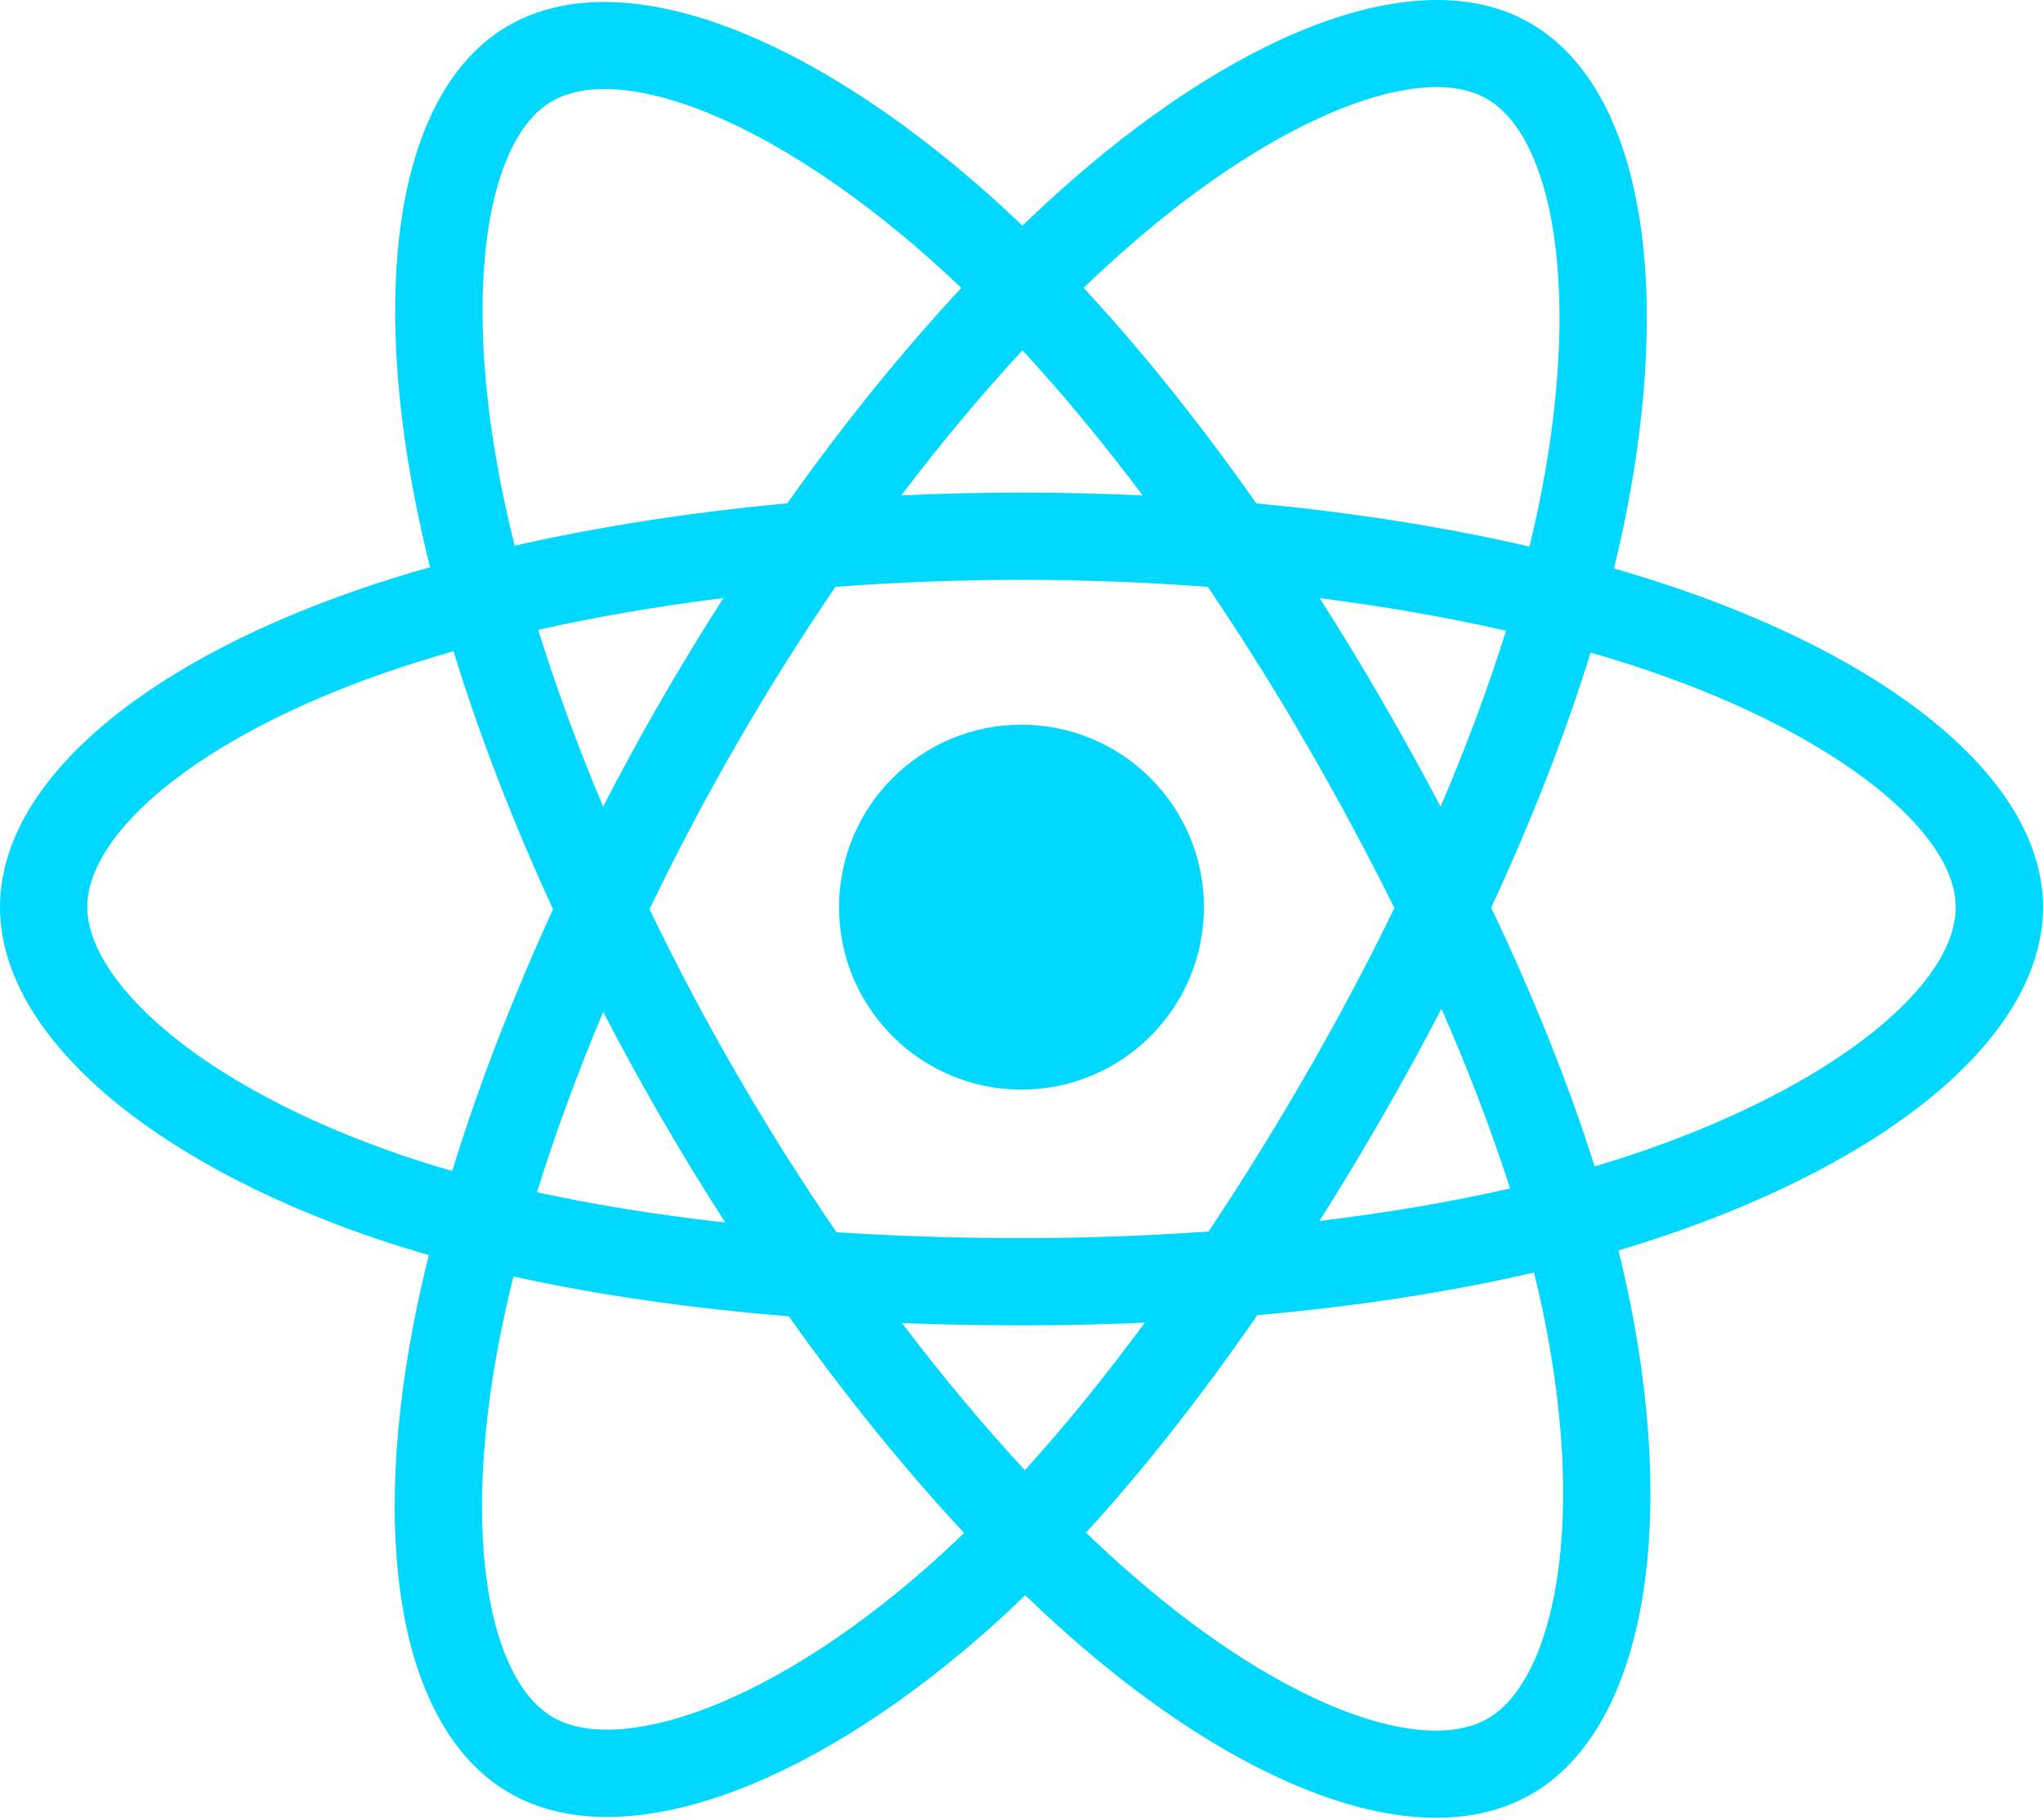
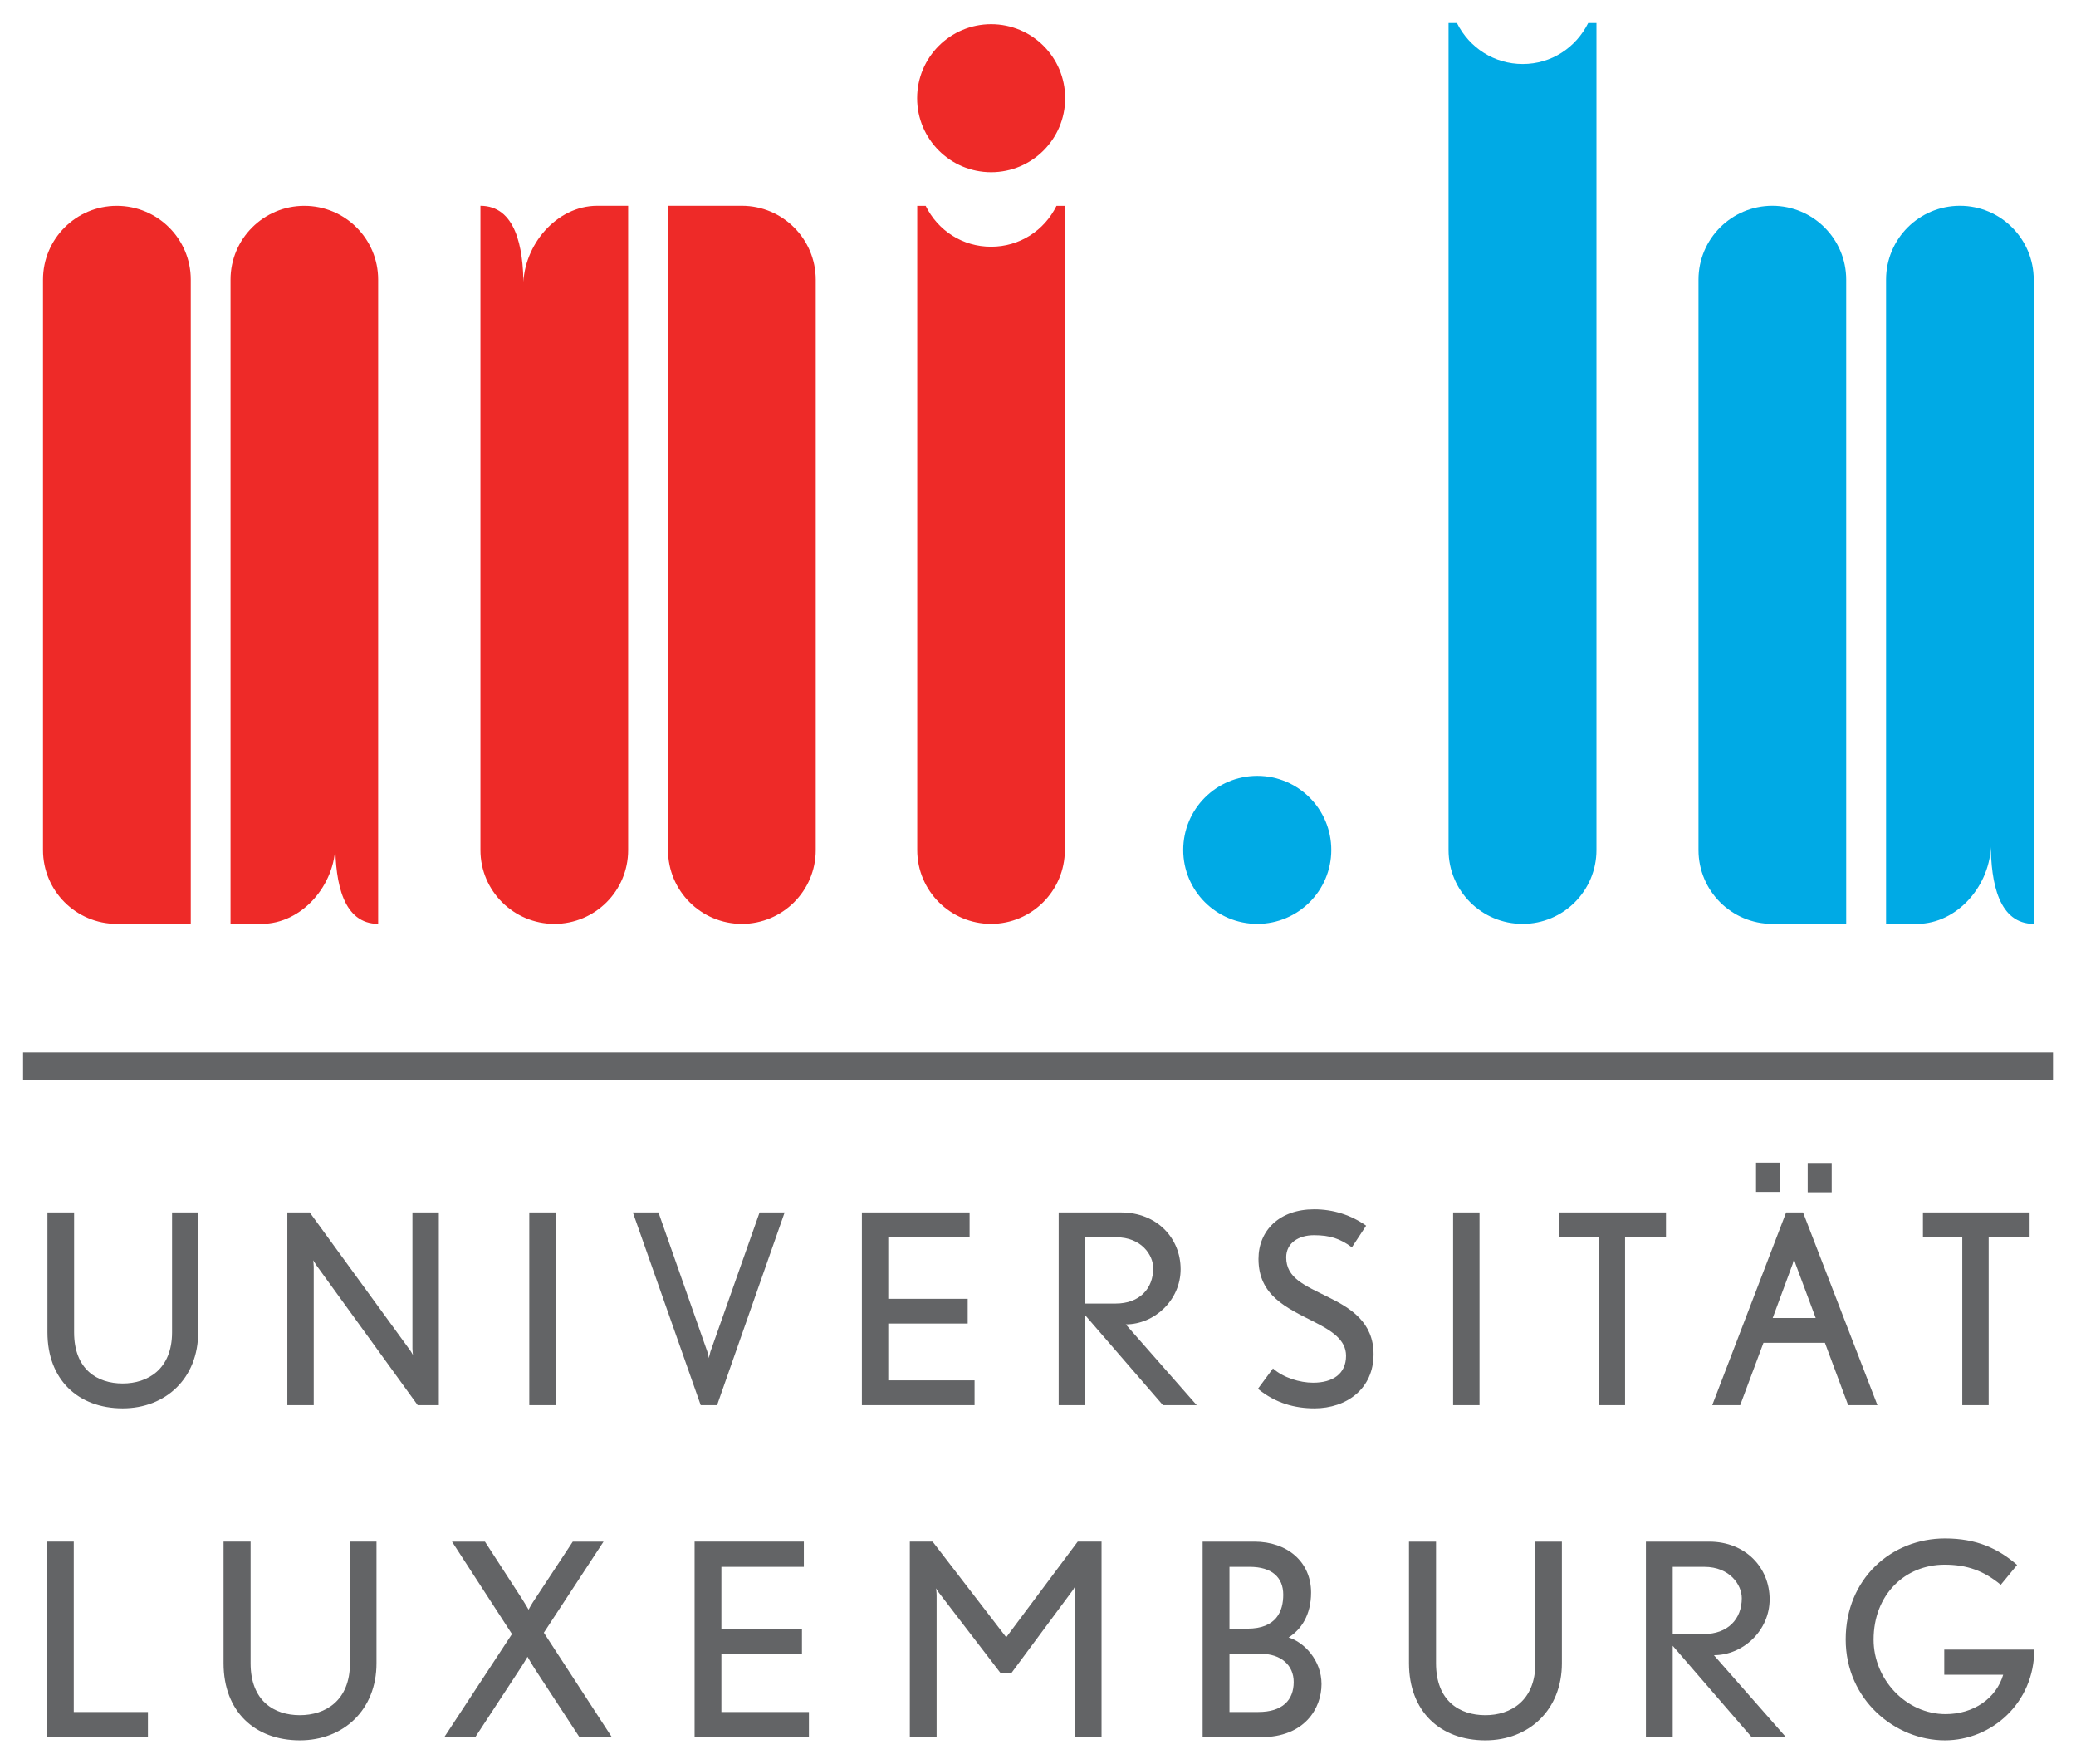
- <svg xmlns="http://www.w3.org/2000/svg" aria-hidden="true" role="img" class="iconify iconify--logos" width="35.93" height="32" preserveAspectRatio="xMidYMid meet" viewBox="0 0 256 228">
-   <path fill="#00D8FF" d="M210.483 73.824a171.49 171.49 0 0 0-8.24-2.597c.465-1.9.893-3.777 1.273-5.621c6.238-30.281 2.16-54.676-11.769-62.708c-13.355-7.7-35.196.329-57.254 19.526a171.23 171.23 0 0 0-6.375 5.848a155.866 155.866 0 0 0-4.241-3.917C100.759 3.829 77.587-4.822 63.673 3.233C50.33 10.957 46.379 33.89 51.995 62.588a170.974 170.974 0 0 0 1.892 8.48c-3.28.932-6.445 1.924-9.474 2.98C17.309 83.498 0 98.307 0 113.668c0 15.865 18.582 31.778 46.812 41.427a145.52 145.52 0 0 0 6.921 2.165a167.467 167.467 0 0 0-2.01 9.138c-5.354 28.2-1.173 50.591 12.134 58.266c13.744 7.926 36.812-.22 59.273-19.855a145.567 145.567 0 0 0 5.342-4.923a168.064 168.064 0 0 0 6.92 6.314c21.758 18.722 43.246 26.282 56.54 18.586c13.731-7.949 18.194-32.003 12.4-61.268a145.016 145.016 0 0 0-1.535-6.842c1.62-.48 3.21-.974 4.76-1.488c29.348-9.723 48.443-25.443 48.443-41.52c0-15.417-17.868-30.326-45.517-39.844Zm-6.365 70.984c-1.4.463-2.836.91-4.3 1.345c-3.24-10.257-7.612-21.163-12.963-32.432c5.106-11 9.31-21.767 12.459-31.957c2.619.758 5.16 1.557 7.61 2.4c23.69 8.156 38.14 20.213 38.14 29.504c0 9.896-15.606 22.743-40.946 31.14Zm-10.514 20.834c2.562 12.94 2.927 24.64 1.23 33.787c-1.524 8.219-4.59 13.698-8.382 15.893c-8.067 4.67-25.32-1.4-43.927-17.412a156.726 156.726 0 0 1-6.437-5.87c7.214-7.889 14.423-17.06 21.459-27.246c12.376-1.098 24.068-2.894 34.671-5.345a134.17 134.17 0 0 1 1.386 6.193ZM87.276 214.515c-7.882 2.783-14.16 2.863-17.955.675c-8.075-4.657-11.432-22.636-6.853-46.752a156.923 156.923 0 0 1 1.869-8.499c10.486 2.32 22.093 3.988 34.498 4.994c7.084 9.967 14.501 19.128 21.976 27.15a134.668 134.668 0 0 1-4.877 4.492c-9.933 8.682-19.886 14.842-28.658 17.94ZM50.35 144.747c-12.483-4.267-22.792-9.812-29.858-15.863c-6.35-5.437-9.555-10.836-9.555-15.216c0-9.322 13.897-21.212 37.076-29.293c2.813-.98 5.757-1.905 8.812-2.773c3.204 10.42 7.406 21.315 12.477 32.332c-5.137 11.18-9.399 22.249-12.634 32.792a134.718 134.718 0 0 1-6.318-1.979Zm12.378-84.26c-4.811-24.587-1.616-43.134 6.425-47.789c8.564-4.958 27.502 2.111 47.463 19.835a144.318 144.318 0 0 1 3.841 3.545c-7.438 7.987-14.787 17.08-21.808 26.988c-12.04 1.116-23.565 2.908-34.161 5.309a160.342 160.342 0 0 1-1.76-7.887Zm110.427 27.268a347.8 347.8 0 0 0-7.785-12.803c8.168 1.033 15.994 2.404 23.343 4.08c-2.206 7.072-4.956 14.465-8.193 22.045a381.151 381.151 0 0 0-7.365-13.322Zm-45.032-43.861c5.044 5.465 10.096 11.566 15.065 18.186a322.04 322.04 0 0 0-30.257-.006c4.974-6.559 10.069-12.652 15.192-18.18ZM82.802 87.83a323.167 323.167 0 0 0-7.227 13.238c-3.184-7.553-5.909-14.98-8.134-22.152c7.304-1.634 15.093-2.97 23.209-3.984a321.524 321.524 0 0 0-7.848 12.897Zm8.081 65.352c-8.385-.936-16.291-2.203-23.593-3.793c2.26-7.3 5.045-14.885 8.298-22.6a321.187 321.187 0 0 0 7.257 13.246c2.594 4.48 5.28 8.868 8.038 13.147Zm37.542 31.03c-5.184-5.592-10.354-11.779-15.403-18.433c4.902.192 9.899.29 14.978.29c5.218 0 10.376-.117 15.453-.343c-4.985 6.774-10.018 12.97-15.028 18.486Zm52.198-57.817c3.422 7.8 6.306 15.345 8.596 22.52c-7.422 1.694-15.436 3.058-23.88 4.071a382.417 382.417 0 0 0 7.859-13.026a347.403 347.403 0 0 0 7.425-13.565Zm-16.898 8.101a358.557 358.557 0 0 1-12.281 19.815a329.4 329.4 0 0 1-23.444.823c-7.967 0-15.716-.248-23.178-.732a310.202 310.202 0 0 1-12.513-19.846h.001a307.41 307.41 0 0 1-10.923-20.627a310.278 310.278 0 0 1 10.89-20.637l-.001.001a307.318 307.318 0 0 1 12.413-19.761c7.613-.576 15.42-.876 23.31-.876H128c7.926 0 15.743.303 23.354.883a329.357 329.357 0 0 1 12.335 19.695a358.489 358.489 0 0 1 11.036 20.54a329.472 329.472 0 0 1-11 20.722Zm22.56-122.124c8.572 4.944 11.906 24.881 6.52 51.026c-.344 1.668-.73 3.367-1.15 5.09c-10.622-2.452-22.155-4.275-34.23-5.408c-7.034-10.017-14.323-19.124-21.64-27.008a160.789 160.789 0 0 1 5.888-5.4c18.9-16.447 36.564-22.941 44.612-18.3ZM128 90.808c12.625 0 22.86 10.235 22.86 22.86s-10.235 22.86-22.86 22.86s-22.86-10.235-22.86-22.86s10.235-22.86 22.86-22.86Z" />
+ <svg xmlns="http://www.w3.org/2000/svg" version="1.1" width="450.494" height="382.609" id="svg8562">
+   <defs id="defs8564" />
+   <g transform="translate(-124.7531,-341.0577)" id="layer1">
+     <path d="m 261.034,385.709 0.029,0 0,139.806 c 0,8.833 -7.156,16 -16.007,16 -8.844,0 -16.047,-7.167 -16.047,-16 l 0,-139.806 -0.007,0 c 7.569,0.011 9.34,8.815 9.34,17.398 l -0.036,0 c 0,-8.844 7.189,-17.398 16.043,-17.398 l 6.685,0 z m 24.714,0 0,0 c 8.826,0 16.022,7.181 16.022,16.033 l 0,123.773 c 0,8.833 -7.196,16 -16.022,16 -8.851,0 -16.033,-7.167 -16.033,-16 l 0,-139.806 16.033,0 z m -110.971,155.804 0,0 0,-139.791 c 0,-8.833 7.185,-16.004 16.014,-16.004 8.866,0 16.022,7.171 16.022,16.004 l 0,139.791 0.04,0 c -7.594,0 -9.34,-8.771 -9.34,-17.347 l 0.022,0 c 0,8.818 -7.167,17.347 -16.033,17.347 l -6.689,0 m -24.722,0 0,0 c -8.829,0 -16.007,-7.16 -16.007,-16.018 l 0,-123.773 c 0,-8.833 7.178,-16.004 16.007,-16.004 8.873,0 16.058,7.171 16.058,16.004 l 0,139.791 -16.058,0 z m 173.678,-179.142 c 0,-8.891 7.196,-16.065 16.065,-16.065 8.884,0 16.061,7.174 16.061,16.065 0,8.851 -7.178,16.051 -16.061,16.051 -8.869,0 -16.065,-7.2 -16.065,-16.051 m 16.049,32.219 c -6.178,0 -11.524,-3.473 -14.196,-8.873 l -1.829,0 0,139.777 c 0,8.833 7.174,16.018 16.025,16.018 8.822,0 16.007,-7.185 16.007,-16.018 l 0,-139.777 -1.807,0 c -2.676,5.4 -8.036,8.873 -14.2,8.873" id="path1172" style="fill:#ee2a28;fill-opacity:1;fill-rule:nonzero;stroke:none" />
+     <path d="m 381.514,525.48 c 0,-8.898 7.181,-16.08 16.076,-16.08 8.866,0 16.054,7.181 16.054,16.08 0,8.847 -7.189,16.033 -16.054,16.033 -8.894,0 -16.076,-7.185 -16.076,-16.033 m 152.555,16.033 -0.036,0 0,-139.791 c 0,-8.833 7.156,-16.014 16.036,-16.014 8.829,0 16.004,7.181 16.004,16.014 l 0,139.791 0.029,0 c -7.565,0 -9.34,-8.793 -9.34,-17.365 l 0.022,0 c 0,8.826 -7.181,17.365 -16.036,17.365 l -6.678,0 z m -24.721,0 0,0 c -8.844,0 -16.022,-7.167 -16.022,-16.018 l 0,-123.773 c 0,-8.833 7.178,-16.014 16.022,-16.014 8.837,0 16.033,7.181 16.033,16.014 l 0,139.791 -16.033,0 z M 455.185,354.949 c -6.186,0 -11.585,-3.517 -14.272,-8.891 l -1.825,0 0,179.436 c 0,8.833 7.156,16.022 16.076,16.022 8.855,0 16.022,-7.189 16.022,-16.022 l 0,-179.436 -1.796,0 c -2.687,5.374 -8.025,8.891 -14.204,8.891" id="path1184" style="fill:#00aae5;fill-opacity:1;fill-rule:nonzero;stroke:none" />
+     <path d="m 556.295,609.504 0,36.436 -5.726,0 0,-36.436 -8.536,0 0,-5.382 23.149,0 0,5.382 -8.887,0 z m -30.49,36.438 -5.041,-13.526 -13.338,0 -5.052,13.526 -6.066,0 16.036,-41.818 3.669,0 16.148,41.818 -6.356,0 z m -19.991,-52.632 5.204,0 0,6.359 -5.204,0 0,-6.359 z m 8.594,22.037 c -0.177,-0.449 -0.348,-1.148 -0.348,-1.148 0,0 -0.17,0.699 -0.29,1.09 l -4.339,11.741 9.329,0 -4.353,-11.683 z m 2.615,-21.968 5.211,0 0,6.37 -5.211,0 0,-6.37 z m -39.631,16.125 0,36.436 -5.726,0 0,-36.436 -8.529,0 0,-5.382 23.134,0 0,5.382 -8.88,0 z m -37.312,-5.38 5.729,0 0,41.818 -5.729,0 0,-41.818 z m -30.103,42.509 c -4.226,0 -8.413,-1.105 -12.252,-4.241 l 3.267,-4.418 c 2.227,2.006 5.838,3.096 8.703,3.096 4.241,0 7.153,-1.887 7.153,-5.842 0,-3.549 -3.263,-5.497 -6.982,-7.395 -5.954,-3.024 -12.023,-5.678 -12.023,-13.635 0,-6.178 4.578,-10.756 12.081,-10.756 4.183,0 8.029,1.26 11.281,3.553 l -3.089,4.694 c -2.582,-1.898 -4.751,-2.629 -8.25,-2.629 -3.267,0 -6.008,1.655 -6.008,4.806 0,4.527 4.013,6.077 9.162,8.645 4.751,2.35 9.796,5.389 9.796,12.375 0,7.508 -5.845,11.748 -12.838,11.748 m -32.86,-0.691 -16.898,-19.542 0,19.542 -5.733,0 0,-41.818 13.526,0 c 7.783,0 12.936,5.563 12.936,12.313 0,6.704 -5.668,11.973 -11.904,11.973 l 15.399,17.532 -7.326,0 z m -10.137,-36.436 -6.761,0 0,14.385 6.642,0 c 5.153,0 8.138,-3.209 8.138,-7.678 0,-2.865 -2.582,-6.707 -8.018,-6.707 m -55.199,36.436 0,-41.818 23.373,0 0,5.382 -17.648,0 0,13.353 17.235,0 0,5.378 -17.235,0 0,12.324 18.727,0 0,5.382 -24.453,0 z m -31.424,0 -3.549,0 -14.725,-41.818 5.555,0 10.597,30.185 c 0.17,0.511 0.344,1.427 0.344,1.427 0,0 0.174,-0.916 0.344,-1.427 l 10.658,-30.185 5.436,0 -14.66,41.818 z m -40.751,-41.818 5.726,0 0,41.818 -5.726,0 0,-41.818 z m -24.211,41.818 -21.946,-30.298 c -0.21,-0.355 -0.735,-1.148 -0.735,-1.148 0,0 0.116,0.913 0.116,1.373 l 0,30.073 -5.726,0 0,-41.818 4.86,0 21.653,29.736 c 0.351,0.449 0.746,1.199 0.746,1.199 0,0 -0.112,-0.866 -0.112,-1.376 l 0,-29.559 5.726,0 0,41.818 -4.581,0 z m -64.026,0.691 c -9.622,0 -16.322,-6.193 -16.322,-16.492 l 0,-26.017 5.784,0 0,26.017 c 0,8.058 5.041,11.096 10.539,11.096 5.44,0 10.716,-3.089 10.716,-11.096 l 0,-26.017 5.668,0 0,26.017 c 0,9.963 -7.044,16.492 -16.384,16.492 m 395.405,72.033 c -10.752,0 -21.505,-8.768 -21.505,-21.903 0,-13.139 9.883,-21.91 21.563,-21.91 6.856,0 11.564,2.213 15.631,5.755 l -3.545,4.299 c -3.658,-3.01 -7.265,-4.36 -12.197,-4.36 -8.54,0 -15.399,6.446 -15.399,16.272 0,8.601 7.026,16.156 15.623,16.156 6.099,0 10.984,-3.426 12.498,-8.54 l -12.788,0 0,-5.454 19.531,0 c 0,11.506 -9.188,19.687 -19.411,19.687 m -41.909,-0.692 -17.137,-19.824 0,19.824 -5.813,0 0,-42.43 13.718,0 c 7.895,0 13.128,5.639 13.128,12.509 0,6.79 -5.755,12.136 -12.092,12.136 l 15.634,17.785 -7.439,0 z m -10.278,-36.958 -6.859,0 0,14.584 6.74,0 c 5.226,0 8.25,-3.256 8.25,-7.786 0,-2.908 -2.618,-6.798 -8.13,-6.798 m -47.523,37.65 c -9.767,0 -16.565,-6.272 -16.565,-16.732 l 0,-26.39 5.87,0 0,26.39 c 0,8.195 5.117,11.27 10.694,11.27 5.516,0 10.861,-3.14 10.861,-11.27 l 0,-26.39 5.755,0 0,26.39 c 0,10.115 -7.149,16.732 -16.616,16.732 m -48.616,-0.692 -12.726,0 0,-42.43 11.22,0 c 7.196,0 12.313,4.426 12.313,11.042 0,4.882 -2.148,8.036 -4.878,9.756 3.31,1 7.142,4.896 7.142,10.118 0,5.306 -3.719,11.513 -13.07,11.513 m -2.502,-36.958 -4.404,0 0,13.414 3.886,0 c 6.338,0 7.786,-3.824 7.786,-7.373 0,-3.784 -2.499,-6.041 -7.268,-6.041 m 2.445,18.879 -6.848,0 0,12.614 6.262,0 c 5.233,0 7.678,-2.56 7.678,-6.508 0,-3.661 -2.785,-6.106 -7.091,-6.106 m -40.415,18.079 0,-31.2 c 0,-0.768 0.112,-1.637 0.112,-1.637 0,0 -0.34,0.692 -0.579,1 l -13.306,17.948 -2.318,0 -13.425,-17.499 c -0.235,-0.286 -0.59,-0.923 -0.59,-0.923 0,0 0.123,0.808 0.123,1.561 l 0,30.75 -5.813,0 0,-42.43 4.943,0 15.978,20.755 15.511,-20.755 5.172,0 0,42.43 -5.809,0 z m -82.502,0 0,-42.43 23.71,0 0,5.472 -17.894,0 0,13.534 17.485,0 0,5.461 -17.485,0 0,12.498 18.995,0 0,5.465 -24.811,0 z m -24.984,0 -9.467,-14.475 c -0.699,-1.043 -1.804,-2.962 -1.804,-2.962 0,0 -1.101,1.869 -1.923,3.075 l -9.416,14.363 -6.729,0 14.696,-22.374 -13.016,-20.056 7.149,0 8.138,12.556 c 0.634,0.992 1.329,2.205 1.329,2.205 0,0 0.634,-1.213 1.398,-2.314 l 8.196,-12.447 6.678,0 -12.958,19.763 14.761,22.667 -7.033,0 z m -60.673,0.692 c -9.764,0 -16.558,-6.272 -16.558,-16.732 l 0,-26.39 5.867,0 0,26.39 c 0,8.195 5.121,11.27 10.691,11.27 5.53,0 10.872,-3.14 10.872,-11.27 l 0,-26.39 5.758,0 0,26.39 c 0,10.115 -7.156,16.732 -16.63,16.732 m -54.877,-0.692 0,-42.43 5.813,0 0,36.965 16.094,0 0,5.465 -21.907,0 z m -5.184,-142.507 440.494,0 0,-6.041 -440.494,0 0,6.041 z" id="path1300" style="fill:#636466;fill-opacity:1;fill-rule:nonzero;stroke:none" />
+   </g>
</svg>
